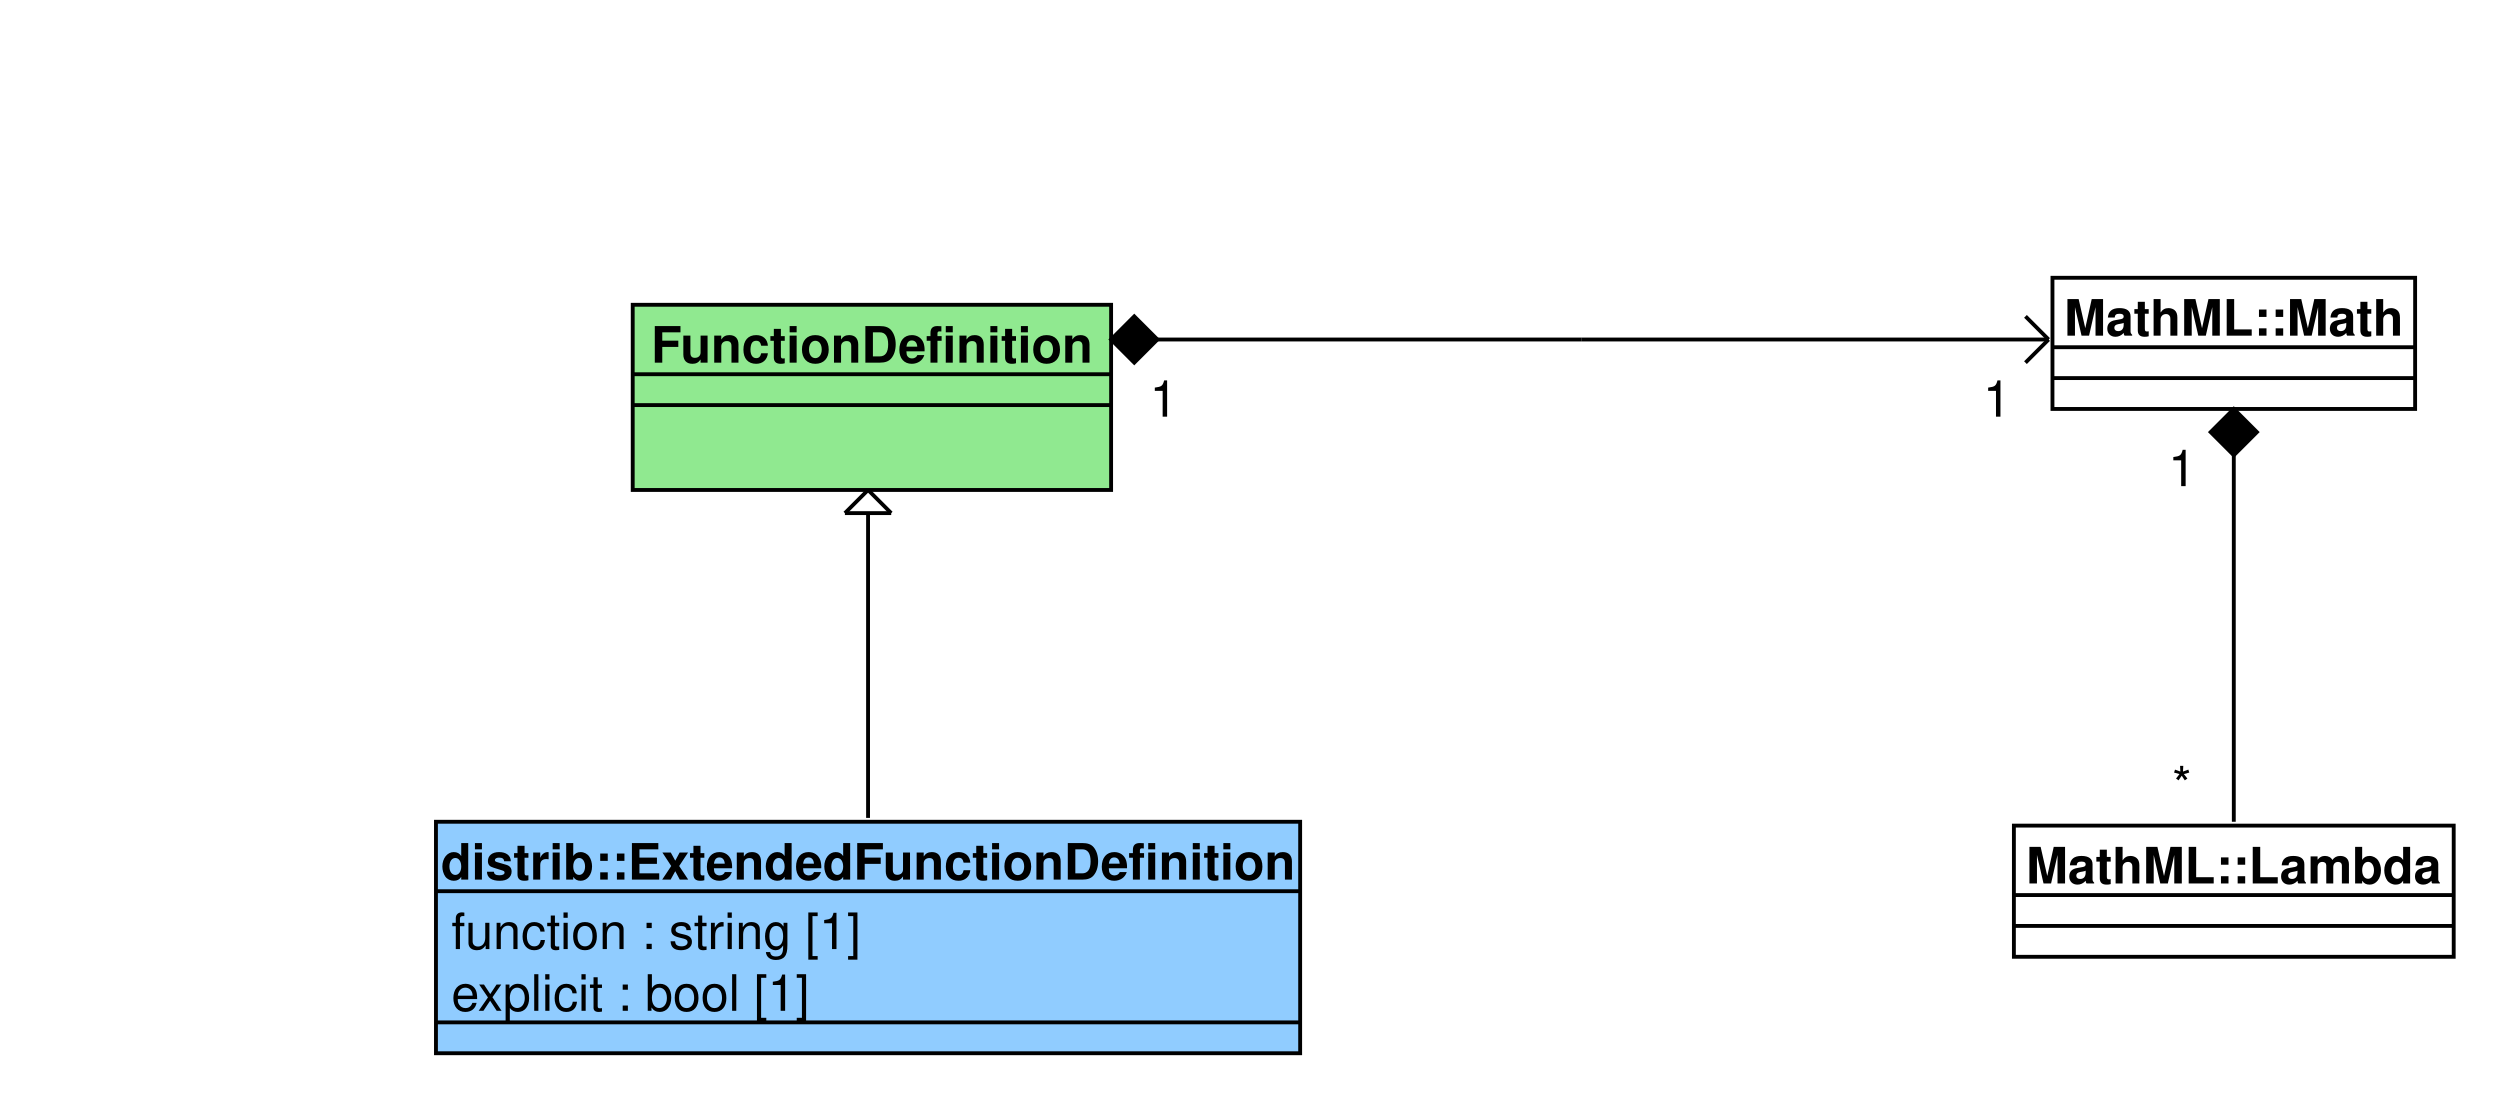
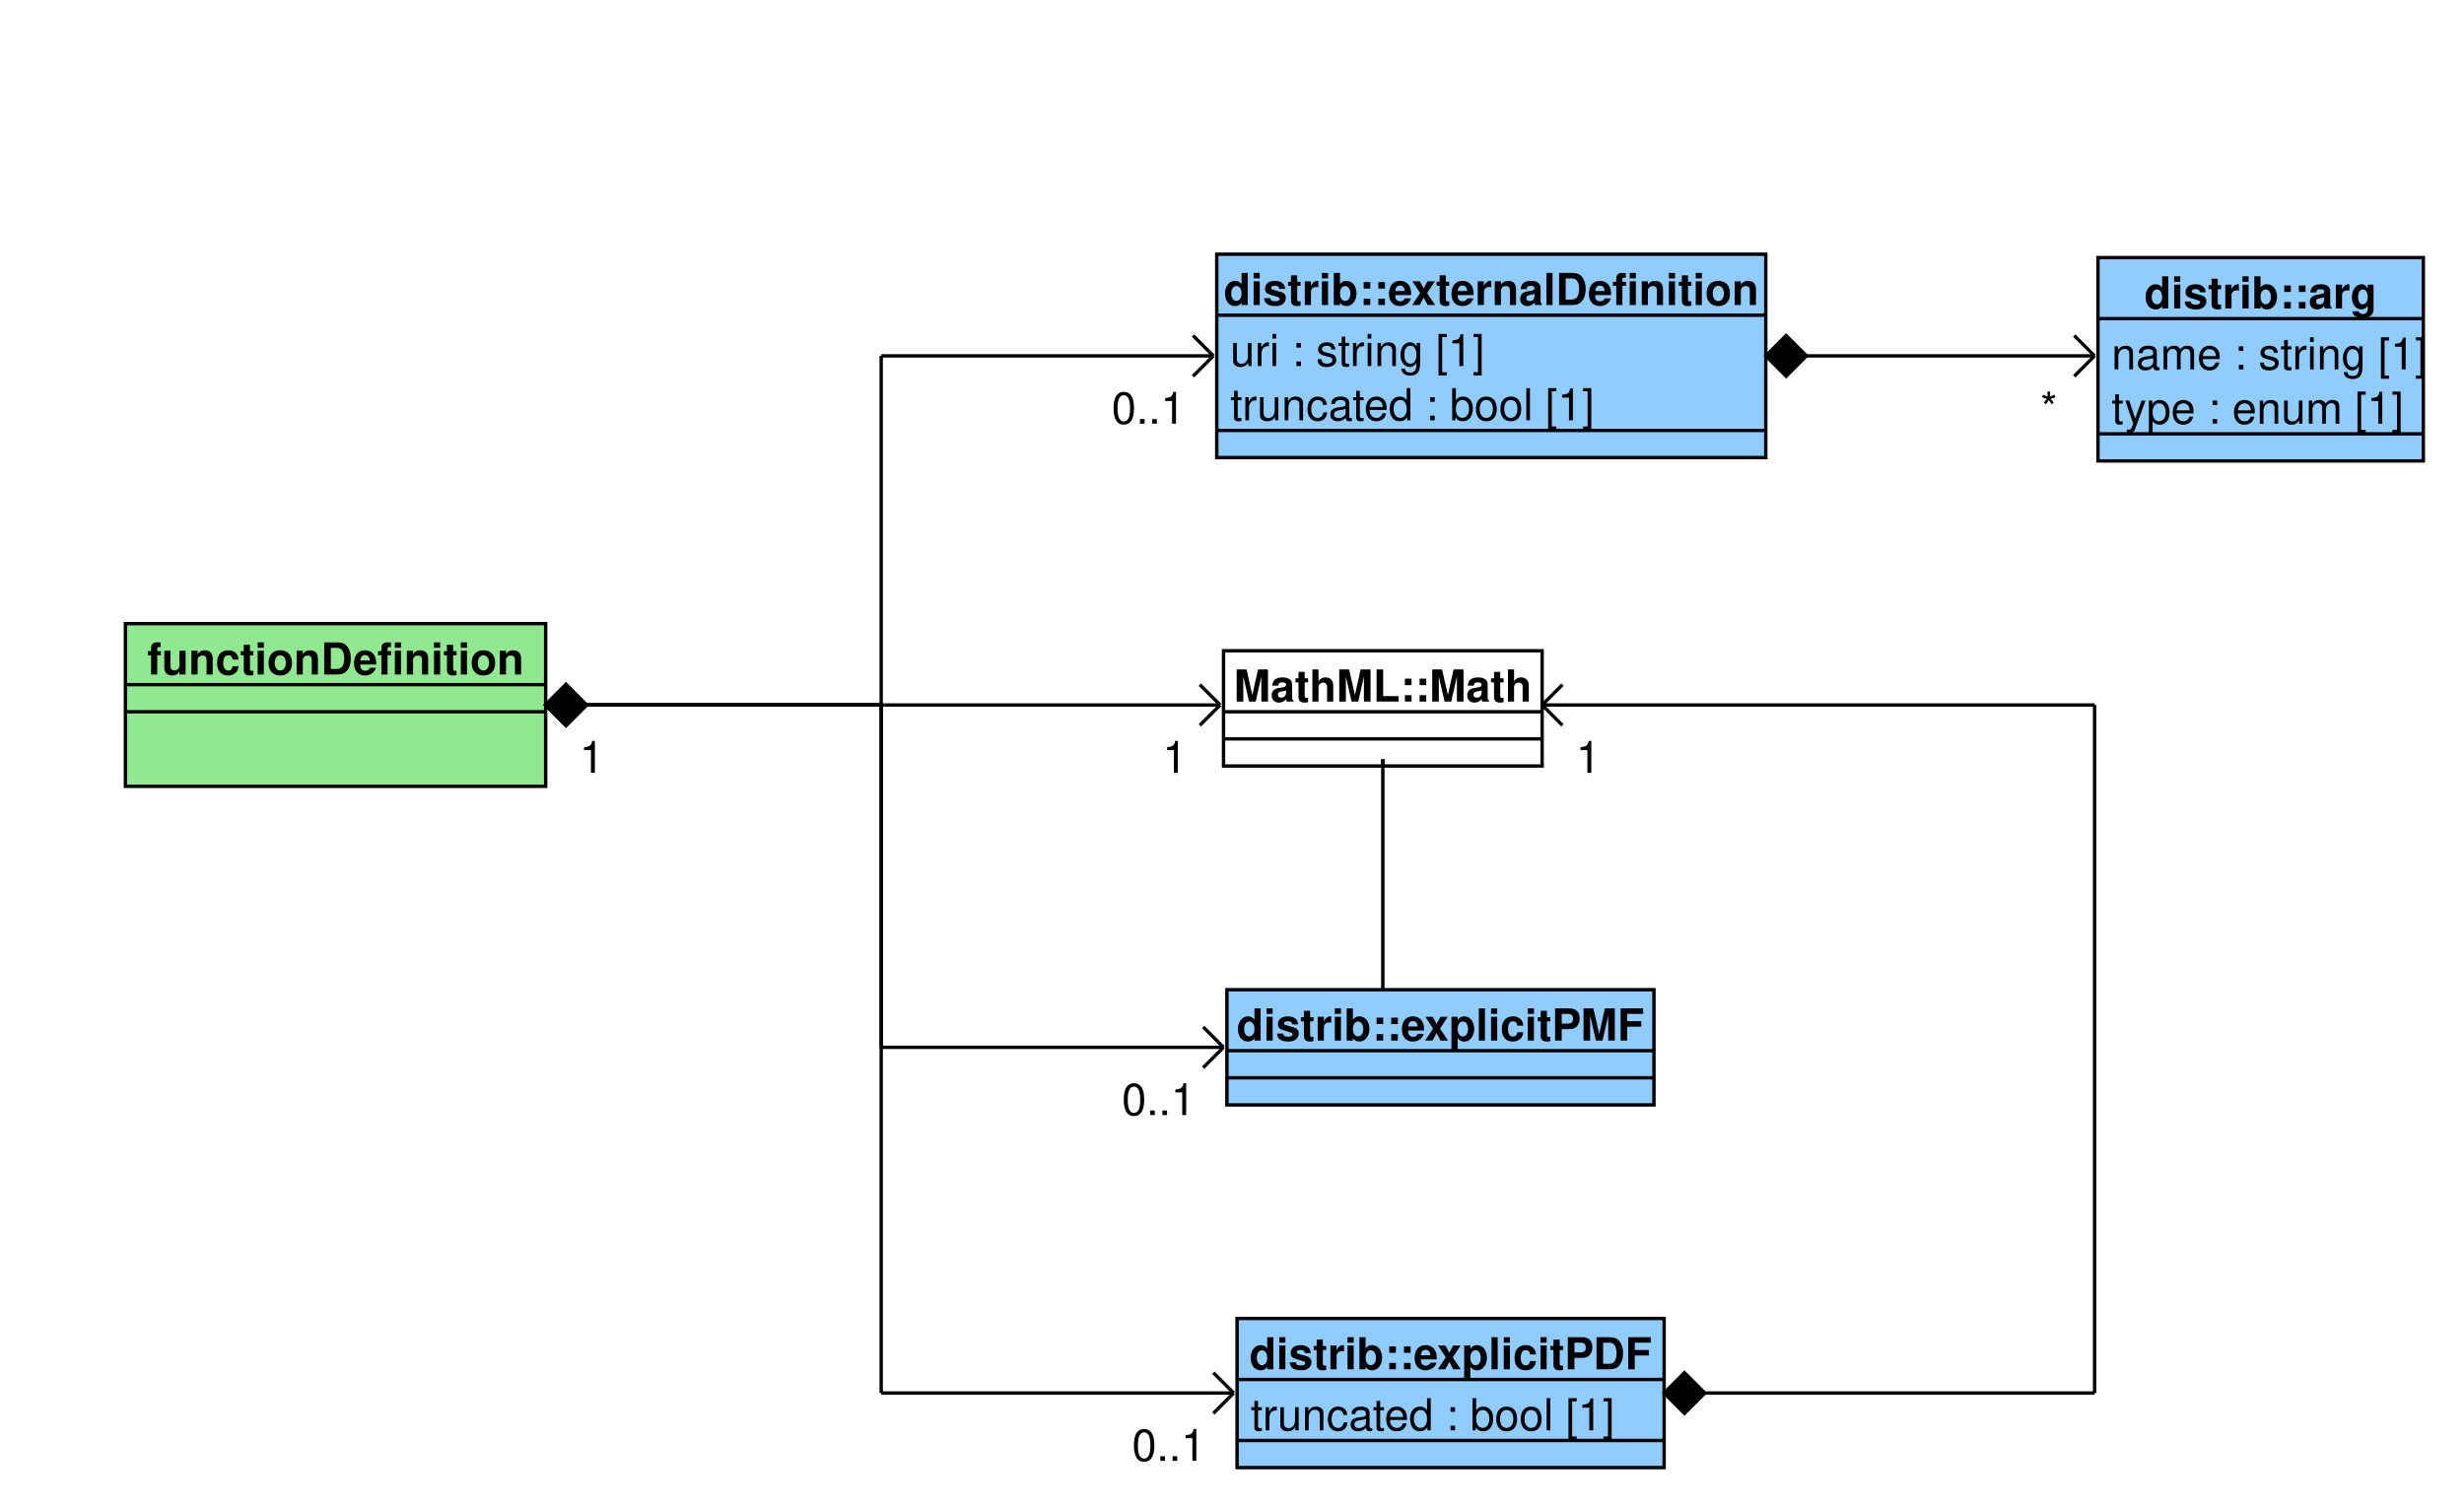
- <svg xmlns="http://www.w3.org/2000/svg" width="648" height="285" version="1.1">
+ <svg xmlns="http://www.w3.org/2000/svg" width="727" height="445" version="1.1">
  <g>
-     <rect fill="#90e990" stroke="black" stroke-width="1" stroke-opacity="1" x="164" y="79" width="124" height="48" />
-     <text font-family="Helvetica" font-size="13" fill="#000000" xml:space="preserve" font-weight="bold" text-anchor="middle" x="226" y="94">FunctionDefinition</text>
-     <line stroke="black" stroke-opacity="1" x1="164" y1="97" x2="288" y2="97" />
-     <line stroke="black" stroke-opacity="1" x1="164" y1="105" x2="288" y2="105" />
+     <rect fill="#90e990" stroke="black" stroke-width="1" stroke-opacity="1" x="37" y="184" width="124" height="48" />
+     <text font-family="Helvetica" font-size="13" fill="#000000" xml:space="preserve" font-weight="bold" text-anchor="middle" x="99" y="199">functionDefinition</text>
+     <line stroke="black" stroke-opacity="1" x1="37" y1="202" x2="161" y2="202" />
+     <line stroke="black" stroke-opacity="1" x1="37" y1="210" x2="161" y2="210" />
  </g>
  <g>
-     <rect fill="none" stroke="black" stroke-width="1" stroke-opacity="1" x="532" y="72" width="94" height="34" />
-     <text font-family="Helvetica" font-size="13" fill="#000000" xml:space="preserve" font-weight="bold" text-anchor="middle" x="579" y="87">MathML::Math</text>
-     <line stroke="black" stroke-opacity="1" x1="532" y1="90" x2="626" y2="90" />
-     <line stroke="black" stroke-opacity="1" x1="532" y1="98" x2="626" y2="98" />
+     <rect fill="none" stroke="black" stroke-width="1" stroke-opacity="1" x="361" y="192" width="94" height="34" />
+     <text font-family="Helvetica" font-size="13" fill="#000000" xml:space="preserve" font-weight="bold" text-anchor="middle" x="408" y="207">MathML::Math</text>
+     <line stroke="black" stroke-opacity="1" x1="361" y1="210" x2="455" y2="210" />
+     <line stroke="black" stroke-opacity="1" x1="361" y1="218" x2="455" y2="218" />
  </g>
  <g>
-     <line stroke="black" stroke-opacity="1" x1="288" y1="88" x2="410" y2="88" />
-     <polygon fill="#000000" stroke="black" stroke-opacity="1" points="288,88 294,82 300,88 294,94" />
+     <rect fill="#90ccff" stroke="black" stroke-width="1" stroke-opacity="1" x="365" y="389" width="126" height="44" />
+     <text font-family="Helvetica" font-size="13" fill="#000000" xml:space="preserve" font-weight="bold" text-anchor="middle" x="428" y="404">distrib::explicitPDF</text>
+     <line stroke="black" stroke-opacity="1" x1="365" y1="407" x2="491" y2="407" />
+     <text font-family="Helvetica" font-size="13" fill="#000000" xml:space="preserve" x="369" y="422">truncated : bool [1]</text>
+     <line stroke="black" stroke-opacity="1" x1="365" y1="425" x2="491" y2="425" />
  </g>
  <g>
-     <line stroke="black" stroke-opacity="1" x1="531" y1="88" x2="525" y2="82" />
-     <line stroke="black" stroke-opacity="1" x1="531" y1="88" x2="525" y2="94" />
-     <line stroke="black" stroke-opacity="1" x1="410" y1="88" x2="531" y2="88" />
+     <rect fill="#90ccff" stroke="black" stroke-width="1" stroke-opacity="1" x="362" y="292" width="126" height="34" />
+     <text font-family="Helvetica" font-size="13" fill="#000000" xml:space="preserve" font-weight="bold" text-anchor="middle" x="425" y="307">distrib::explicitPMF</text>
+     <line stroke="black" stroke-opacity="1" x1="362" y1="310" x2="488" y2="310" />
+     <line stroke="black" stroke-opacity="1" x1="362" y1="318" x2="488" y2="318" />
  </g>
  <g>
-     <rect fill="none" stroke="black" stroke-width="1" stroke-opacity="1" x="522" y="214" width="114" height="34" />
-     <text font-family="Helvetica" font-size="13" fill="#000000" xml:space="preserve" font-weight="bold" text-anchor="middle" x="579" y="229">MathML::Lambda</text>
-     <line stroke="black" stroke-opacity="1" x1="522" y1="232" x2="636" y2="232" />
-     <line stroke="black" stroke-opacity="1" x1="522" y1="240" x2="636" y2="240" />
+     <rect fill="#90ccff" stroke="black" stroke-width="1" stroke-opacity="1" x="619" y="76" width="96" height="60" />
+     <text font-family="Helvetica" font-size="13" fill="#000000" xml:space="preserve" font-weight="bold" text-anchor="middle" x="667" y="91">distrib::arg</text>
+     <line stroke="black" stroke-opacity="1" x1="619" y1="94" x2="715" y2="94" />
+     <text font-family="Helvetica" font-size="13" fill="#000000" xml:space="preserve" x="623" y="109">name : string [1]</text>
+     <text font-family="Helvetica" font-size="13" fill="#000000" xml:space="preserve" x="623" y="125">type : enum [1]</text>
+     <line stroke="black" stroke-opacity="1" x1="619" y1="128" x2="715" y2="128" />
  </g>
  <g>
-     <line stroke="black" stroke-opacity="1" x1="579" y1="106" x2="579" y2="213" />
-     <polygon fill="#000000" stroke="black" stroke-opacity="1" points="579,106 585,112 579,118 573,112" />
+     <line stroke="black" stroke-opacity="1" x1="161" y1="208" x2="260" y2="208" />
+     <polygon fill="#000000" stroke="black" stroke-opacity="1" points="161,208 167,202 173,208 167,214" />
  </g>
  <g>
-     <text font-family="Helvetica" font-size="13" fill="#000000" xml:space="preserve" x="514" y="108">1</text>
+     <line stroke="black" stroke-opacity="1" x1="161" y1="208" x2="260" y2="208" />
+     <polygon fill="#000000" stroke="black" stroke-opacity="1" points="161,208 167,202 173,208 167,214" />
  </g>
  <g>
-     <text font-family="Helvetica" font-size="13" fill="#000000" xml:space="preserve" x="298" y="108">1</text>
+     <line stroke="black" stroke-opacity="1" x1="161" y1="208" x2="261" y2="208" />
+     <polygon fill="#000000" stroke="black" stroke-opacity="1" points="161,208 167,202 173,208 167,214" />
  </g>
  <g>
-     <text font-family="Helvetica" font-size="13" fill="#000000" xml:space="preserve" x="563" y="208">*</text>
+     <line stroke="black" stroke-opacity="1" x1="360" y1="208" x2="354" y2="202" />
+     <line stroke="black" stroke-opacity="1" x1="360" y1="208" x2="354" y2="214" />
+     <line stroke="black" stroke-opacity="1" x1="261" y1="208" x2="360" y2="208" />
  </g>
  <g>
-     <text font-family="Helvetica" font-size="13" fill="#000000" xml:space="preserve" x="562" y="126">1</text>
+     <line stroke="black" stroke-opacity="1" x1="408" y1="292" x2="408" y2="224" />
  </g>
  <g>
-     <rect fill="#90ccff" stroke="black" stroke-width="1" stroke-opacity="1" x="113" y="213" width="224" height="60" />
-     <text font-family="Helvetica" font-size="13" fill="#000000" xml:space="preserve" font-weight="bold" text-anchor="middle" x="225" y="228">distrib::ExtendedFunctionDefinition</text>
-     <line stroke="black" stroke-opacity="1" x1="113" y1="231" x2="337" y2="231" />
-     <text font-family="Helvetica" font-size="13" fill="#000000" xml:space="preserve" x="117" y="246">function : string [1]</text>
-     <text font-family="Helvetica" font-size="13" fill="#000000" xml:space="preserve" x="117" y="262">explicit : bool [1]</text>
-     <line stroke="black" stroke-opacity="1" x1="113" y1="265" x2="337" y2="265" />
+     <line stroke="black" stroke-opacity="1" x1="408" y1="224" x2="408" y2="226" />
  </g>
  <g>
-     <line stroke="black" stroke-opacity="1" x1="225" y1="212" x2="225" y2="133" />
-     <line stroke="black" stroke-opacity="1" x1="225" y1="127" x2="219" y2="133" />
-     <line stroke="black" stroke-opacity="1" x1="225" y1="127" x2="231" y2="133" />
-     <line stroke="black" stroke-opacity="1" x1="219" y1="133" x2="231" y2="133" />
+     <line stroke="black" stroke-opacity="1" x1="491" y1="411" x2="618" y2="411" />
+     <polygon fill="#000000" stroke="black" stroke-opacity="1" points="491,411 497,405 503,411 497,417" />
+   </g>
+   <g>
+     <line stroke="black" stroke-opacity="1" x1="618" y1="411" x2="618" y2="208" />
+   </g>
+   <g>
+     <line stroke="black" stroke-opacity="1" x1="455" y1="208" x2="461" y2="214" />
+     <line stroke="black" stroke-opacity="1" x1="455" y1="208" x2="461" y2="202" />
+     <line stroke="black" stroke-opacity="1" x1="618" y1="208" x2="455" y2="208" />
+   </g>
+   <g>
+     <line stroke="black" stroke-opacity="1" x1="260" y1="208" x2="260" y2="411" />
+   </g>
+   <g>
+     <line stroke="black" stroke-opacity="1" x1="260" y1="208" x2="260" y2="309" />
+   </g>
+   <g>
+     <line stroke="black" stroke-opacity="1" x1="364" y1="411" x2="358" y2="405" />
+     <line stroke="black" stroke-opacity="1" x1="364" y1="411" x2="358" y2="417" />
+     <line stroke="black" stroke-opacity="1" x1="260" y1="411" x2="364" y2="411" />
+   </g>
+   <g>
+     <line stroke="black" stroke-opacity="1" x1="361" y1="309" x2="355" y2="303" />
+     <line stroke="black" stroke-opacity="1" x1="361" y1="309" x2="355" y2="315" />
+     <line stroke="black" stroke-opacity="1" x1="260" y1="309" x2="361" y2="309" />
+   </g>
+   <g>
+     <text font-family="Helvetica" font-size="13" fill="#000000" xml:space="preserve" x="334" y="431">0..1</text>
+   </g>
+   <g>
+     <text font-family="Helvetica" font-size="13" fill="#000000" xml:space="preserve" x="331" y="329">0..1</text>
+   </g>
+   <g>
+     <text font-family="Helvetica" font-size="13" fill="#000000" xml:space="preserve" x="343" y="228">1</text>
+   </g>
+   <g>
+     <text font-family="Helvetica" font-size="13" fill="#000000" xml:space="preserve" x="171" y="228">1</text>
+   </g>
+   <g>
+     <text font-family="Helvetica" font-size="13" fill="#000000" xml:space="preserve" x="602" y="125">*</text>
+   </g>
+   <g>
+     <text font-family="Helvetica" font-size="13" fill="#000000" xml:space="preserve" x="465" y="228">1</text>
+   </g>
+   <g>
+     <text font-family="Helvetica" font-size="13" fill="#000000" xml:space="preserve" x="328" y="125">0..1</text>
+   </g>
+   <g>
+     <rect fill="#90ccff" stroke="black" stroke-width="1" stroke-opacity="1" x="359" y="75" width="162" height="60" />
+     <text font-family="Helvetica" font-size="13" fill="#000000" xml:space="preserve" font-weight="bold" text-anchor="middle" x="440" y="90">distrib::externalDefinition</text>
+     <line stroke="black" stroke-opacity="1" x1="359" y1="93" x2="521" y2="93" />
+     <text font-family="Helvetica" font-size="13" fill="#000000" xml:space="preserve" x="363" y="108">uri : string [1]</text>
+     <text font-family="Helvetica" font-size="13" fill="#000000" xml:space="preserve" x="363" y="124">truncated : bool [1]</text>
+     <line stroke="black" stroke-opacity="1" x1="359" y1="127" x2="521" y2="127" />
+   </g>
+   <g>
+     <line stroke="black" stroke-opacity="1" x1="161" y1="208" x2="260" y2="208" />
+     <polygon fill="#000000" stroke="black" stroke-opacity="1" points="161,208 167,202 173,208 167,214" />
+   </g>
+   <g>
+     <line stroke="black" stroke-opacity="1" x1="618" y1="105" x2="612" y2="99" />
+     <line stroke="black" stroke-opacity="1" x1="618" y1="105" x2="612" y2="111" />
+     <line stroke="black" stroke-opacity="1" x1="521" y1="105" x2="618" y2="105" />
+     <polygon fill="#000000" stroke="black" stroke-opacity="1" points="521,105 527,99 533,105 527,111" />
+   </g>
+   <g>
+     <line stroke="black" stroke-opacity="1" x1="260" y1="208" x2="260" y2="105" />
+   </g>
+   <g>
+     <line stroke="black" stroke-opacity="1" x1="358" y1="105" x2="352" y2="99" />
+     <line stroke="black" stroke-opacity="1" x1="358" y1="105" x2="352" y2="111" />
+     <line stroke="black" stroke-opacity="1" x1="260" y1="105" x2="358" y2="105" />
  </g>
</svg>
